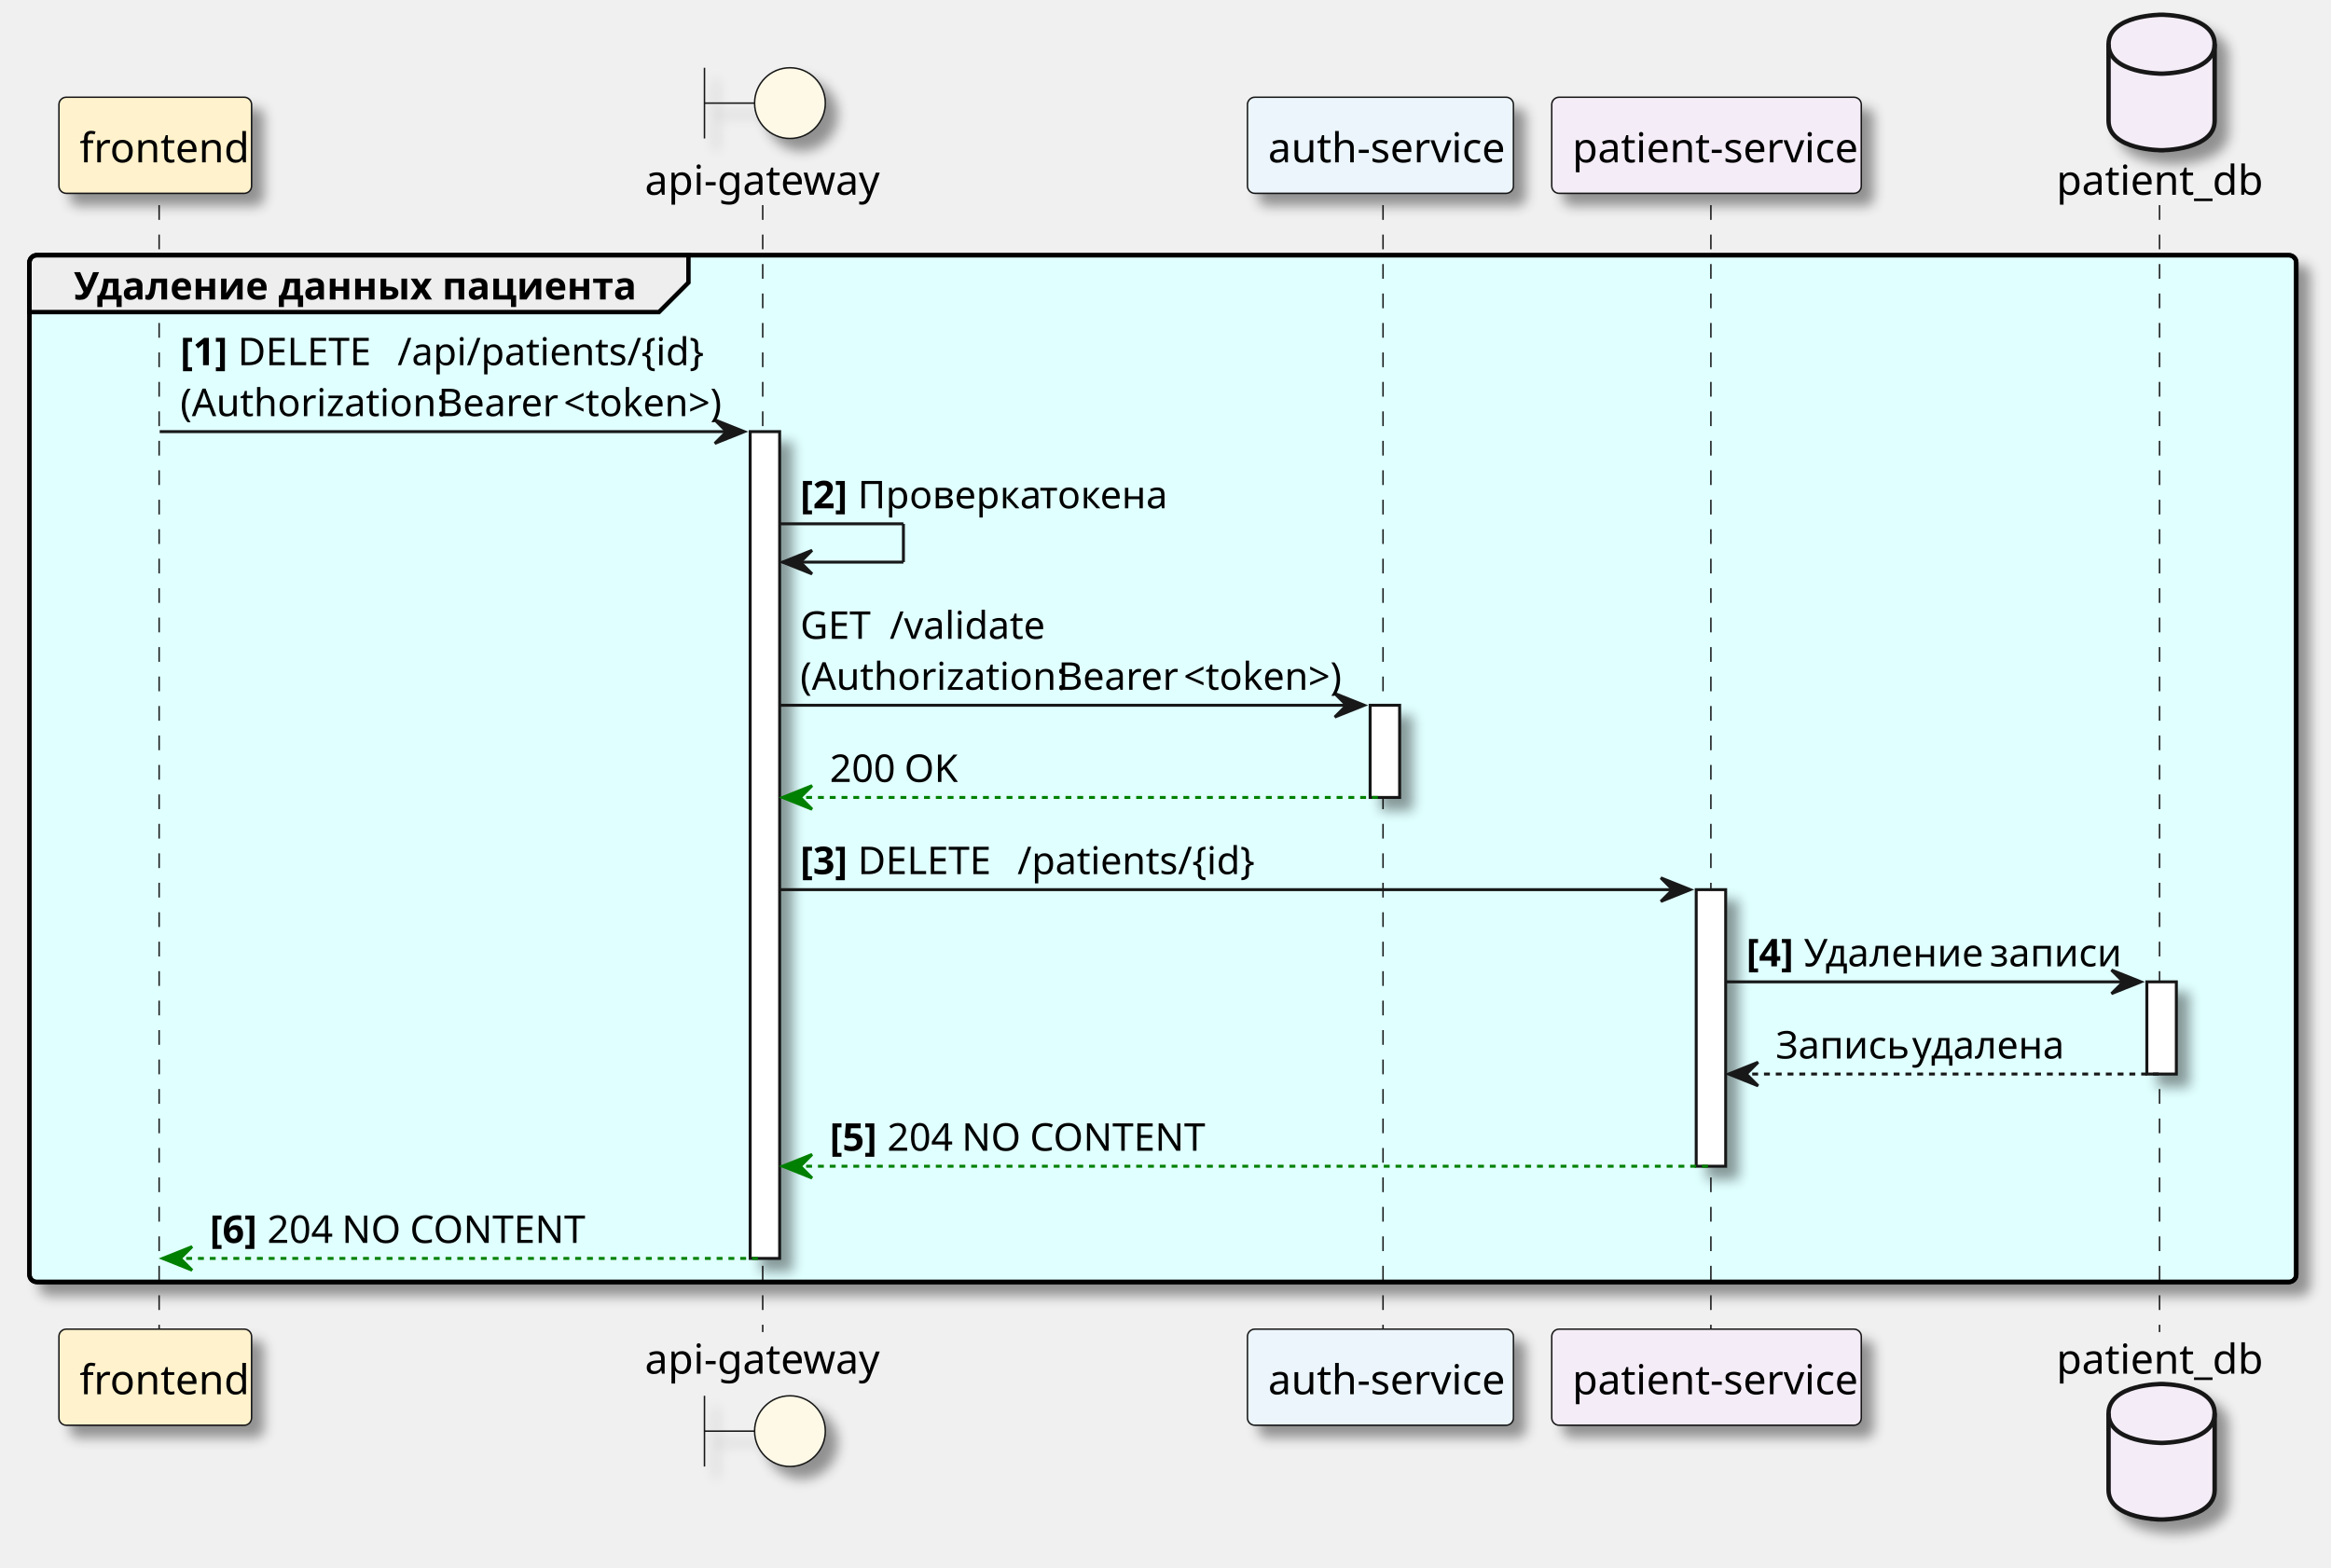
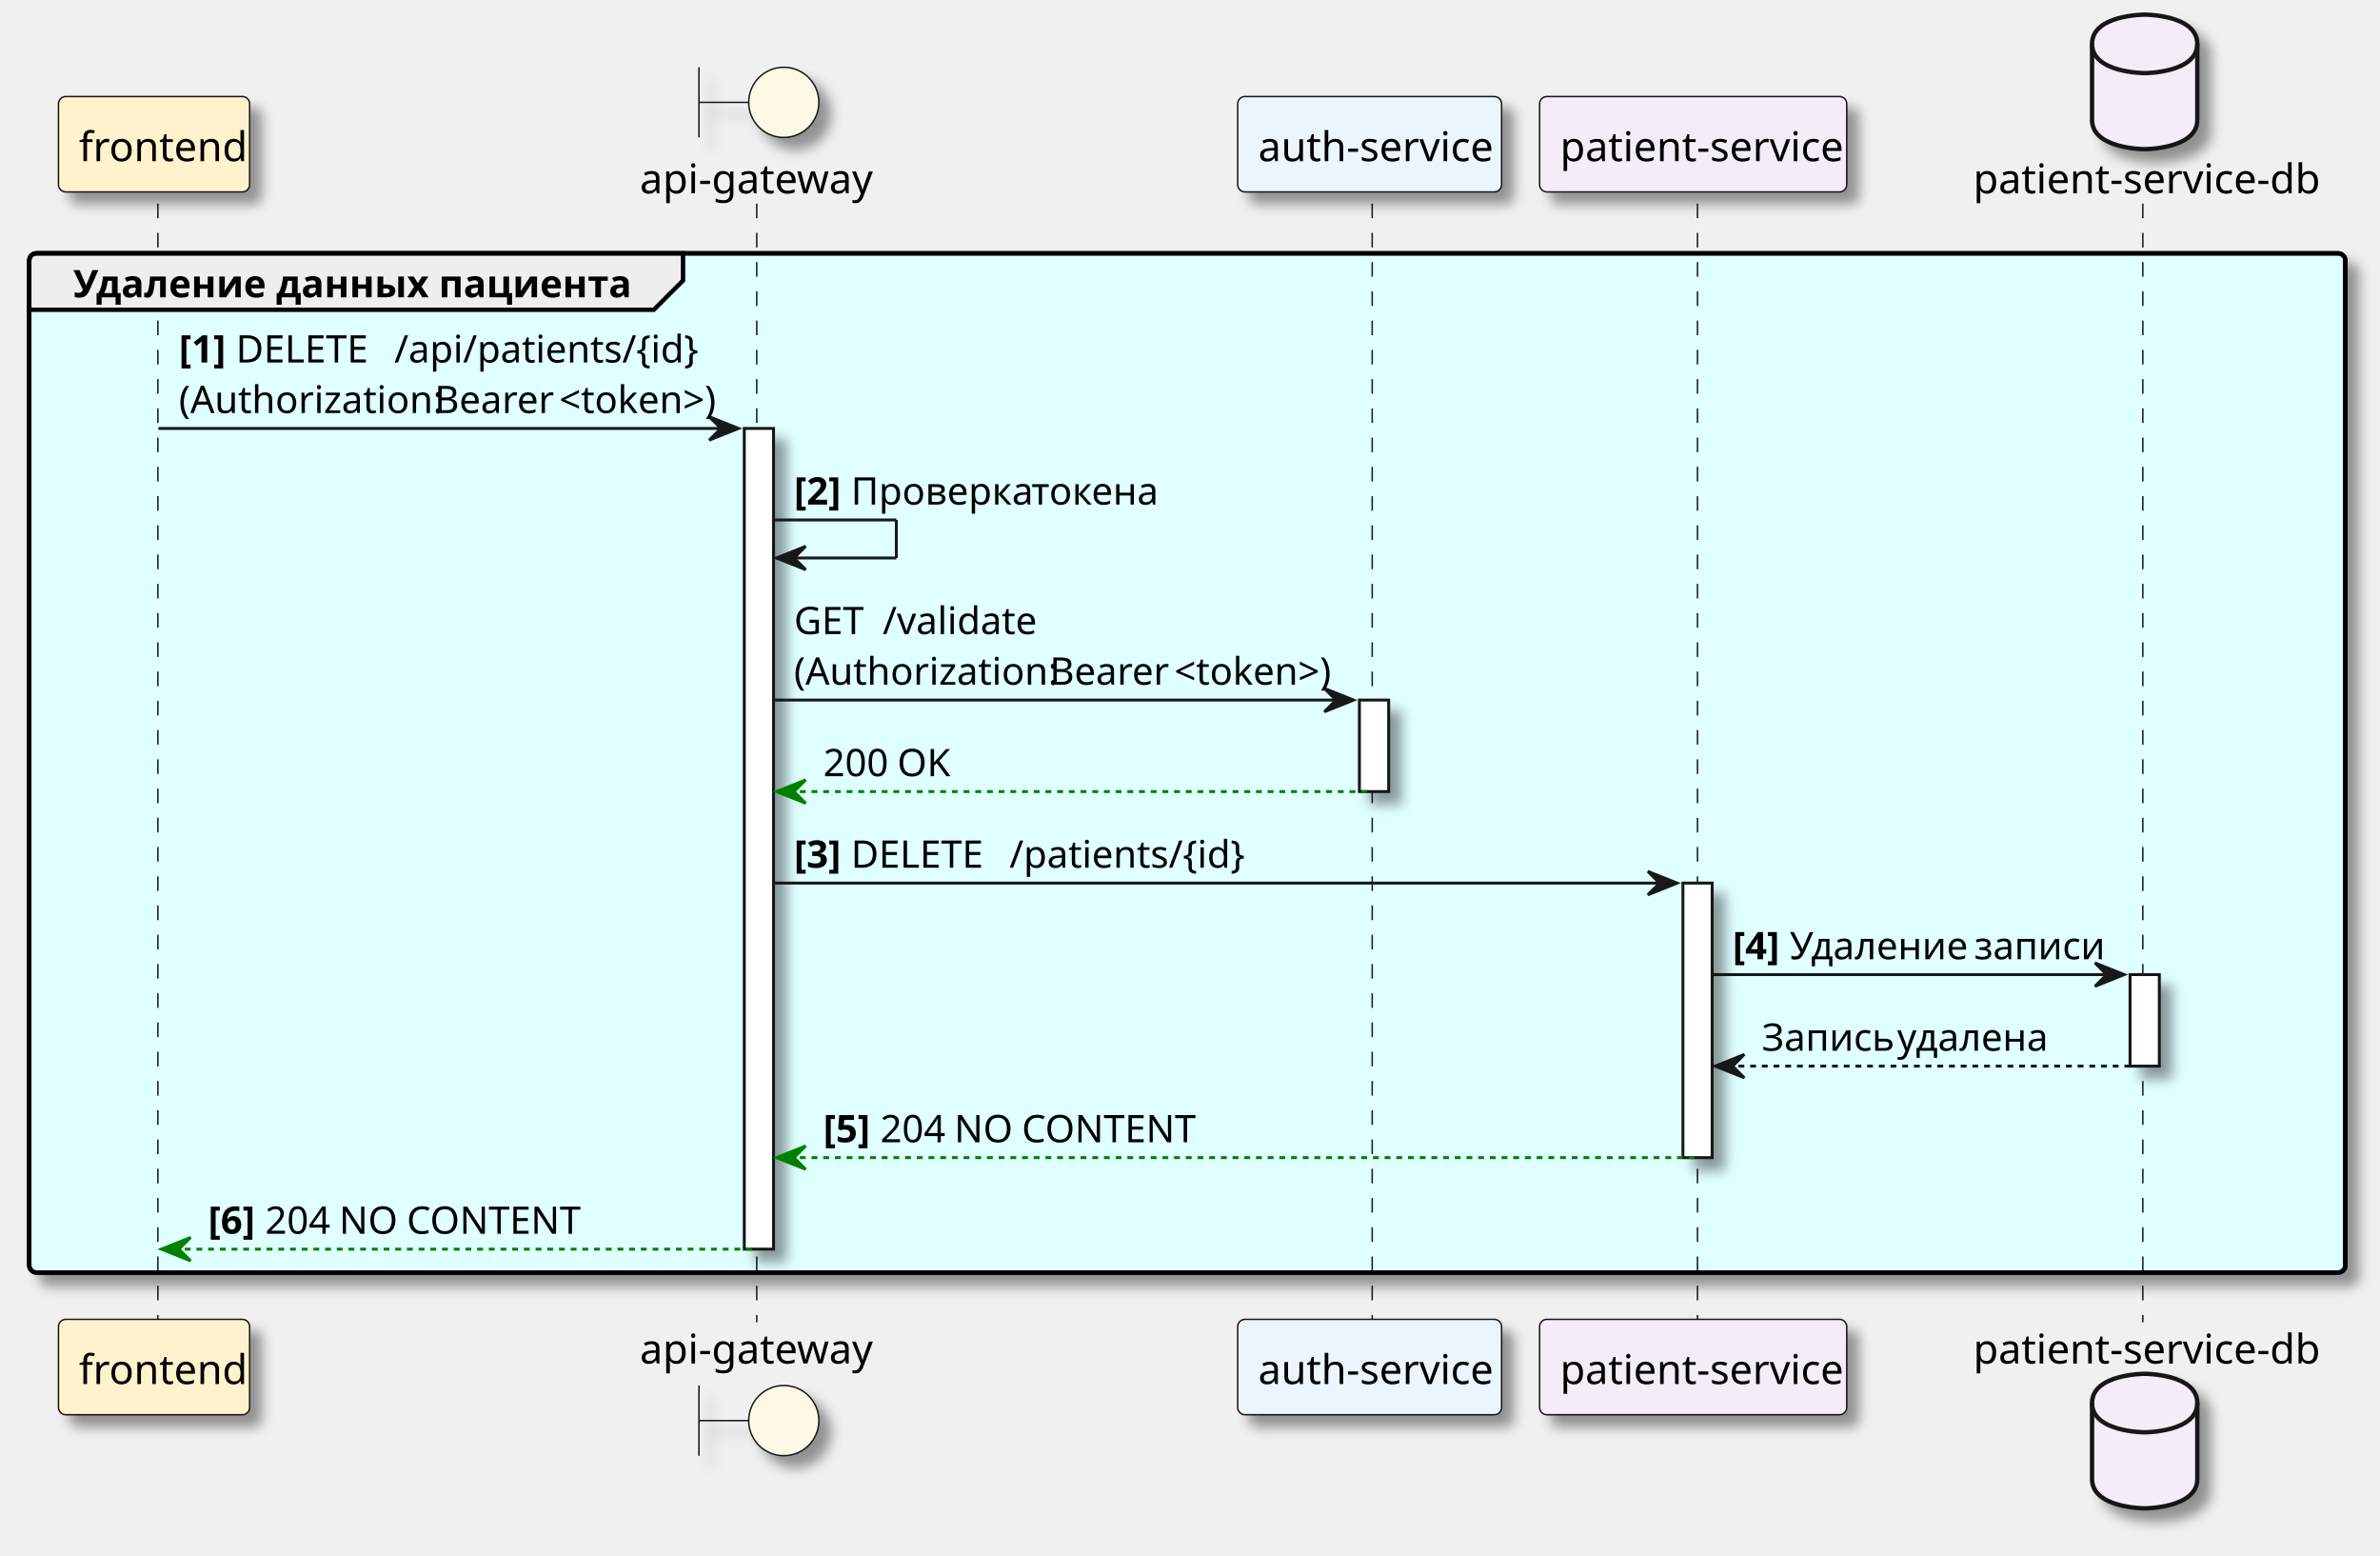
- <svg xmlns="http://www.w3.org/2000/svg" contentStyleType="text/css" height="532px" preserveAspectRatio="none" style="width:791px;height:532px;background:#FFFFFF;" version="1.1" viewBox="0 0 791 532" width="791px" zoomAndPan="magnify">
+ <svg xmlns="http://www.w3.org/2000/svg" contentStyleType="text/css" height="532px" preserveAspectRatio="none" style="width:814px;height:532px;background:#FFFFFF;" version="1.1" viewBox="0 0 814 532" width="814px" zoomAndPan="magnify">
  <defs>
-     <filter height="300%" id="f1t15701j0q76" width="300%" x="-1" y="-1">
+     <filter height="300%" id="f1kixon7bjlsec" width="300%" x="-1" y="-1">
      <feGaussianBlur result="blurOut" stdDeviation="2.0" />
      <feColorMatrix in="blurOut" result="blurOut2" type="matrix" values="0 0 0 0 0 0 0 0 0 0 0 0 0 0 0 0 0 0 .4 0" />
      <feOffset dx="4.0" dy="4.0" in="blurOut2" result="blurOut3" />
      <feBlend in="SourceGraphic" in2="blurOut3" mode="normal" />
    </filter>
  </defs>
  <g>
-     <rect fill="#FFFFFF" filter="url(#f1t15701j0q76)" height="280.619" style="stroke:#181818;stroke-width:1.0;" width="10" x="254.564" y="146.494" />
-     <rect fill="#FFFFFF" filter="url(#f1t15701j0q76)" height="31.291" style="stroke:#181818;stroke-width:1.0;" width="10" x="464.942" y="239.367" />
-     <rect fill="#FFFFFF" filter="url(#f1t15701j0q76)" height="93.873" style="stroke:#181818;stroke-width:1.0;" width="10" x="575.59" y="301.949" />
-     <rect fill="#FFFFFF" filter="url(#f1t15701j0q76)" height="31.291" style="stroke:#181818;stroke-width:1.0;" width="10" x="728.515" y="333.24" />
-     <rect fill="#E0FFFF" filter="url(#f1t15701j0q76)" height="348.492" rx="2.5" ry="2.5" style="stroke:#000000;stroke-width:1.5;" width="769.211" x="10" y="86.621" />
+     <rect fill="#FFFFFF" filter="url(#f1kixon7bjlsec)" height="280.619" style="stroke:#181818;stroke-width:1.0;" width="10" x="254.564" y="146.494" />
+     <rect fill="#FFFFFF" filter="url(#f1kixon7bjlsec)" height="31.291" style="stroke:#181818;stroke-width:1.0;" width="10" x="464.942" y="239.367" />
+     <rect fill="#FFFFFF" filter="url(#f1kixon7bjlsec)" height="93.873" style="stroke:#181818;stroke-width:1.0;" width="10" x="575.59" y="301.949" />
+     <rect fill="#FFFFFF" filter="url(#f1kixon7bjlsec)" height="31.291" style="stroke:#181818;stroke-width:1.0;" width="10" x="728.515" y="333.24" />
+     <rect fill="#E0FFFF" filter="url(#f1kixon7bjlsec)" height="348.492" rx="2.5" ry="2.5" style="stroke:#000000;stroke-width:1.5;" width="792.153" x="10" y="86.621" />
    <line style="stroke:#181818;stroke-width:0.5;stroke-dasharray:5.0,5.0;" x1="54" x2="54" y1="69.621" y2="452.113" />
    <line style="stroke:#181818;stroke-width:0.5;stroke-dasharray:5.0,5.0;" x1="258.819" x2="258.819" y1="69.621" y2="452.113" />
    <line style="stroke:#181818;stroke-width:0.5;stroke-dasharray:5.0,5.0;" x1="469.315" x2="469.315" y1="69.621" y2="452.113" />
    <line style="stroke:#181818;stroke-width:0.5;stroke-dasharray:5.0,5.0;" x1="580.569" x2="580.569" y1="69.621" y2="452.113" />
-     <line style="stroke:#181818;stroke-width:0.5;stroke-dasharray:5.0,5.0;" x1="732.819" x2="732.819" y1="69.621" y2="452.113" />
-     <rect fill="#FFF2CC" filter="url(#f1t15701j0q76)" height="32.621" rx="2.5" ry="2.5" style="stroke:#181818;stroke-width:0.5;" width="65.372" x="20" y="33" />
+     <line style="stroke:#181818;stroke-width:0.5;stroke-dasharray:5.0,5.0;" x1="732.877" x2="732.877" y1="69.621" y2="452.113" />
+     <rect fill="#FFF2CC" filter="url(#f1kixon7bjlsec)" height="32.621" rx="2.5" ry="2.5" style="stroke:#181818;stroke-width:0.5;" width="65.372" x="20" y="33" />
    <text fill="#000000" font-family="sans-serif" font-size="14" lengthAdjust="spacing" textLength="51.372" x="27" y="55.107">frontend</text>
-     <rect fill="#FFF2CC" filter="url(#f1t15701j0q76)" height="32.621" rx="2.5" ry="2.5" style="stroke:#181818;stroke-width:0.5;" width="65.372" x="20" y="451.113" />
+     <rect fill="#FFF2CC" filter="url(#f1kixon7bjlsec)" height="32.621" rx="2.5" ry="2.5" style="stroke:#181818;stroke-width:0.5;" width="65.372" x="20" y="451.113" />
    <text fill="#000000" font-family="sans-serif" font-size="14" lengthAdjust="spacing" textLength="51.372" x="27" y="473.221">frontend</text>
    <text fill="#000000" font-family="sans-serif" font-size="14" lengthAdjust="spacing" textLength="75.489" x="218.819" y="66.107">api-gateway</text>
-     <path d="M239.064,23 L239.064,47 M239.064,35 L256.064,35 " fill="none" filter="url(#f1t15701j0q76)" style="stroke:#181818;stroke-width:0.5;" />
-     <ellipse cx="268.064" cy="35" fill="#FEF9E7" filter="url(#f1t15701j0q76)" rx="12" ry="12" style="stroke:#181818;stroke-width:0.5;" />
+     <path d="M239.064,23 L239.064,47 M239.064,35 L256.064,35 " fill="none" filter="url(#f1kixon7bjlsec)" style="stroke:#181818;stroke-width:0.5;" />
+     <ellipse cx="268.064" cy="35" fill="#FEF9E7" filter="url(#f1kixon7bjlsec)" rx="12" ry="12" style="stroke:#181818;stroke-width:0.5;" />
    <text fill="#000000" font-family="sans-serif" font-size="14" lengthAdjust="spacing" textLength="75.489" x="218.819" y="466.221">api-gateway</text>
-     <path d="M239.064,473.734 L239.064,497.734 M239.064,485.734 L256.064,485.734 " fill="none" filter="url(#f1t15701j0q76)" style="stroke:#181818;stroke-width:0.5;" />
-     <ellipse cx="268.064" cy="485.734" fill="#FEF9E7" filter="url(#f1t15701j0q76)" rx="12" ry="12" style="stroke:#181818;stroke-width:0.5;" />
-     <rect fill="#EBF5FB" filter="url(#f1t15701j0q76)" height="32.621" rx="2.5" ry="2.5" style="stroke:#181818;stroke-width:0.5;" width="90.255" x="423.315" y="33" />
+     <path d="M239.064,473.734 L239.064,497.734 M239.064,485.734 L256.064,485.734 " fill="none" filter="url(#f1kixon7bjlsec)" style="stroke:#181818;stroke-width:0.5;" />
+     <ellipse cx="268.064" cy="485.734" fill="#FEF9E7" filter="url(#f1kixon7bjlsec)" rx="12" ry="12" style="stroke:#181818;stroke-width:0.5;" />
+     <rect fill="#EBF5FB" filter="url(#f1kixon7bjlsec)" height="32.621" rx="2.5" ry="2.5" style="stroke:#181818;stroke-width:0.5;" width="90.255" x="423.315" y="33" />
    <text fill="#000000" font-family="sans-serif" font-size="14" lengthAdjust="spacing" textLength="76.255" x="430.315" y="55.107">auth-service</text>
-     <rect fill="#EBF5FB" filter="url(#f1t15701j0q76)" height="32.621" rx="2.5" ry="2.5" style="stroke:#181818;stroke-width:0.5;" width="90.255" x="423.315" y="451.113" />
+     <rect fill="#EBF5FB" filter="url(#f1kixon7bjlsec)" height="32.621" rx="2.5" ry="2.5" style="stroke:#181818;stroke-width:0.5;" width="90.255" x="423.315" y="451.113" />
    <text fill="#000000" font-family="sans-serif" font-size="14" lengthAdjust="spacing" textLength="76.255" x="430.315" y="473.221">auth-service</text>
-     <rect fill="#F4ECF7" filter="url(#f1t15701j0q76)" height="32.621" rx="2.5" ry="2.5" style="stroke:#181818;stroke-width:0.5;" width="105.041" x="526.569" y="33" />
+     <rect fill="#F4ECF7" filter="url(#f1kixon7bjlsec)" height="32.621" rx="2.5" ry="2.5" style="stroke:#181818;stroke-width:0.5;" width="105.041" x="526.569" y="33" />
    <text fill="#000000" font-family="sans-serif" font-size="14" lengthAdjust="spacing" textLength="91.041" x="533.569" y="55.107">patient-service</text>
-     <rect fill="#F4ECF7" filter="url(#f1t15701j0q76)" height="32.621" rx="2.5" ry="2.5" style="stroke:#181818;stroke-width:0.5;" width="105.041" x="526.569" y="451.113" />
+     <rect fill="#F4ECF7" filter="url(#f1kixon7bjlsec)" height="32.621" rx="2.5" ry="2.5" style="stroke:#181818;stroke-width:0.5;" width="105.041" x="526.569" y="451.113" />
    <text fill="#000000" font-family="sans-serif" font-size="14" lengthAdjust="spacing" textLength="91.041" x="533.569" y="473.221">patient-service</text>
-     <text fill="#000000" font-family="sans-serif" font-size="14" lengthAdjust="spacing" textLength="65.393" x="697.819" y="66.107">patient_db</text>
-     <path d="M715.515,15 C715.515,5 733.515,5 733.515,5 C733.515,5 751.515,5 751.515,15 L751.515,41 C751.515,51 733.515,51 733.515,51 C733.515,51 715.515,51 715.515,41 L715.515,15 " fill="#F4ECF7" filter="url(#f1t15701j0q76)" style="stroke:#181818;stroke-width:1.5;" />
+     <text fill="#000000" font-family="sans-serif" font-size="14" lengthAdjust="spacing" textLength="111.275" x="674.877" y="66.107">patient-service-db</text>
+     <path d="M715.515,15 C715.515,5 733.515,5 733.515,5 C733.515,5 751.515,5 751.515,15 L751.515,41 C751.515,51 733.515,51 733.515,51 C733.515,51 715.515,51 715.515,41 L715.515,15 " fill="#F4ECF7" filter="url(#f1kixon7bjlsec)" style="stroke:#181818;stroke-width:1.5;" />
    <path d="M715.515,15 C715.515,25 733.515,25 733.515,25 C733.515,25 751.515,25 751.515,15 " fill="none" style="stroke:#181818;stroke-width:1.5;" />
-     <text fill="#000000" font-family="sans-serif" font-size="14" lengthAdjust="spacing" textLength="65.393" x="697.819" y="466.221">patient_db</text>
-     <path d="M715.515,479.734 C715.515,469.734 733.515,469.734 733.515,469.734 C733.515,469.734 751.515,469.734 751.515,479.734 L751.515,505.734 C751.515,515.734 733.515,515.734 733.515,515.734 C733.515,515.734 715.515,515.734 715.515,505.734 L715.515,479.734 " fill="#F4ECF7" filter="url(#f1t15701j0q76)" style="stroke:#181818;stroke-width:1.5;" />
+     <text fill="#000000" font-family="sans-serif" font-size="14" lengthAdjust="spacing" textLength="111.275" x="674.877" y="466.221">patient-service-db</text>
+     <path d="M715.515,479.734 C715.515,469.734 733.515,469.734 733.515,469.734 C733.515,469.734 751.515,469.734 751.515,479.734 L751.515,505.734 C751.515,515.734 733.515,515.734 733.515,515.734 C733.515,515.734 715.515,515.734 715.515,505.734 L715.515,479.734 " fill="#F4ECF7" filter="url(#f1kixon7bjlsec)" style="stroke:#181818;stroke-width:1.5;" />
    <path d="M715.515,479.734 C715.515,489.734 733.515,489.734 733.515,489.734 C733.515,489.734 751.515,489.734 751.515,479.734 " fill="none" style="stroke:#181818;stroke-width:1.5;" />
-     <rect fill="#FFFFFF" filter="url(#f1t15701j0q76)" height="280.619" style="stroke:#181818;stroke-width:1.0;" width="10" x="254.564" y="146.494" />
-     <rect fill="#FFFFFF" filter="url(#f1t15701j0q76)" height="31.291" style="stroke:#181818;stroke-width:1.0;" width="10" x="464.942" y="239.367" />
-     <rect fill="#FFFFFF" filter="url(#f1t15701j0q76)" height="93.873" style="stroke:#181818;stroke-width:1.0;" width="10" x="575.59" y="301.949" />
-     <rect fill="#FFFFFF" filter="url(#f1t15701j0q76)" height="31.291" style="stroke:#181818;stroke-width:1.0;" width="10" x="728.515" y="333.24" />
+     <rect fill="#FFFFFF" filter="url(#f1kixon7bjlsec)" height="280.619" style="stroke:#181818;stroke-width:1.0;" width="10" x="254.564" y="146.494" />
+     <rect fill="#FFFFFF" filter="url(#f1kixon7bjlsec)" height="31.291" style="stroke:#181818;stroke-width:1.0;" width="10" x="464.942" y="239.367" />
+     <rect fill="#FFFFFF" filter="url(#f1kixon7bjlsec)" height="93.873" style="stroke:#181818;stroke-width:1.0;" width="10" x="575.59" y="301.949" />
+     <rect fill="#FFFFFF" filter="url(#f1kixon7bjlsec)" height="31.291" style="stroke:#181818;stroke-width:1.0;" width="10" x="728.515" y="333.24" />
    <path d="M12.5,86.621 L233.617,86.621 L233.617,95.912 L223.617,105.912 L10,105.912 L10,89.121 A2.5,2.5 0 0 1 12.5,86.621 " fill="#EEEEEE" style="stroke:#000000;stroke-width:1.5;" />
-     <rect fill="none" height="348.492" rx="2.5" ry="2.5" style="stroke:#000000;stroke-width:1.5;" width="769.211" x="10" y="86.621" />
+     <rect fill="none" height="348.492" rx="2.5" ry="2.5" style="stroke:#000000;stroke-width:1.5;" width="792.153" x="10" y="86.621" />
    <text fill="#000000" font-family="sans-serif" font-size="13" font-weight="bold" lengthAdjust="spacing" textLength="178.617" x="25" y="101.649">Удаление данных пациента</text>
    <polygon fill="#181818" points="242.564,142.494,252.564,146.494,242.564,150.494,246.564,146.494" style="stroke:#181818;stroke-width:1.0;" />
    <line style="stroke:#181818;stroke-width:1.0;" x1="54.186" x2="248.564" y1="146.494" y2="146.494" />
    <text fill="#000000" font-family="sans-serif" font-size="13" font-weight="bold" lengthAdjust="spacing" textLength="15.888" x="61.186" y="123.94">[1]</text>
    <text fill="#000000" font-family="sans-serif" font-size="13" lengthAdjust="spacing" textLength="3.612" x="77.074" y="123.94"> </text>
    <text fill="#000000" font-family="sans-serif" font-size="13" lengthAdjust="spacing" textLength="50.572" x="80.686" y="123.94">DELETE</text>
    <text fill="#000000" font-family="sans-serif" font-size="13" lengthAdjust="spacing" textLength="3.612" x="131.258" y="123.94"> </text>
    <text fill="#000000" font-family="sans-serif" font-size="13" lengthAdjust="spacing" textLength="92.517" x="134.87" y="123.94">/api/patients/{id}</text>
    <text fill="#000000" font-family="sans-serif" font-size="13" lengthAdjust="spacing" textLength="83.821" x="61.186" y="141.231">(Authorization:</text>
    <text fill="#000000" font-family="sans-serif" font-size="13" lengthAdjust="spacing" textLength="3.612" x="145.007" y="141.231"> </text>
    <text fill="#000000" font-family="sans-serif" font-size="13" lengthAdjust="spacing" textLength="39.019" x="148.619" y="141.231">Bearer</text>
    <text fill="#000000" font-family="sans-serif" font-size="13" lengthAdjust="spacing" textLength="3.612" x="187.638" y="141.231"> </text>
    <text fill="#000000" font-family="sans-serif" font-size="13" lengthAdjust="spacing" textLength="51.315" x="191.25" y="141.231">&lt;token&gt;)</text>
    <line style="stroke:#181818;stroke-width:1.0;" x1="264.564" x2="306.564" y1="177.785" y2="177.785" />
    <line style="stroke:#181818;stroke-width:1.0;" x1="306.564" x2="306.564" y1="177.785" y2="190.785" />
    <line style="stroke:#181818;stroke-width:1.0;" x1="265.564" x2="306.564" y1="190.785" y2="190.785" />
    <polygon fill="#181818" points="275.564,186.785,265.564,190.785,275.564,194.785,271.564,190.785" style="stroke:#181818;stroke-width:1.0;" />
    <text fill="#000000" font-family="sans-serif" font-size="13" font-weight="bold" lengthAdjust="spacing" textLength="15.888" x="271.564" y="172.523">[2]</text>
    <text fill="#000000" font-family="sans-serif" font-size="13" lengthAdjust="spacing" textLength="3.612" x="287.452" y="172.523"> </text>
    <text fill="#000000" font-family="sans-serif" font-size="13" lengthAdjust="spacing" textLength="58.087" x="291.064" y="172.523">Проверка</text>
    <text fill="#000000" font-family="sans-serif" font-size="13" lengthAdjust="spacing" textLength="3.612" x="349.151" y="172.523"> </text>
    <text fill="#000000" font-family="sans-serif" font-size="13" lengthAdjust="spacing" textLength="40.511" x="352.763" y="172.523">токена</text>
    <polygon fill="#181818" points="452.942,235.367,462.942,239.367,452.942,243.367,456.942,239.367" style="stroke:#181818;stroke-width:1.0;" />
    <line style="stroke:#181818;stroke-width:1.0;" x1="264.564" x2="458.942" y1="239.367" y2="239.367" />
    <text fill="#000000" font-family="sans-serif" font-size="13" lengthAdjust="spacing" textLength="26.724" x="271.564" y="216.814">GET</text>
    <text fill="#000000" font-family="sans-serif" font-size="13" lengthAdjust="spacing" textLength="3.612" x="298.288" y="216.814"> </text>
    <text fill="#000000" font-family="sans-serif" font-size="13" lengthAdjust="spacing" textLength="48.42" x="301.899" y="216.814">/validate</text>
    <text fill="#000000" font-family="sans-serif" font-size="13" lengthAdjust="spacing" textLength="83.821" x="271.564" y="234.105">(Authorization:</text>
    <text fill="#000000" font-family="sans-serif" font-size="13" lengthAdjust="spacing" textLength="3.612" x="355.385" y="234.105"> </text>
    <text fill="#000000" font-family="sans-serif" font-size="13" lengthAdjust="spacing" textLength="39.019" x="358.997" y="234.105">Bearer</text>
    <text fill="#000000" font-family="sans-serif" font-size="13" lengthAdjust="spacing" textLength="3.612" x="398.016" y="234.105"> </text>
    <text fill="#000000" font-family="sans-serif" font-size="13" lengthAdjust="spacing" textLength="51.315" x="401.627" y="234.105">&lt;token&gt;)</text>
    <polygon fill="#008000" points="275.564,266.658,265.564,270.658,275.564,274.658,271.564,270.658" style="stroke:#008000;stroke-width:1.0;" />
    <line style="stroke:#008000;stroke-width:1.0;stroke-dasharray:2.0,2.0;" x1="269.564" x2="468.942" y1="270.658" y2="270.658" />
    <text fill="#000000" font-family="sans-serif" font-size="13" lengthAdjust="spacing" textLength="21.69" x="281.564" y="265.396">200</text>
    <text fill="#000000" font-family="sans-serif" font-size="13" lengthAdjust="spacing" textLength="3.612" x="303.254" y="265.396"> </text>
    <text fill="#000000" font-family="sans-serif" font-size="13" lengthAdjust="spacing" textLength="18.783" x="306.866" y="265.396">OK</text>
    <polygon fill="#181818" points="563.59,297.949,573.59,301.949,563.59,305.949,567.59,301.949" style="stroke:#181818;stroke-width:1.0;" />
    <line style="stroke:#181818;stroke-width:1.0;" x1="264.564" x2="569.59" y1="301.949" y2="301.949" />
    <text fill="#000000" font-family="sans-serif" font-size="13" font-weight="bold" lengthAdjust="spacing" textLength="15.888" x="271.564" y="296.687">[3]</text>
    <text fill="#000000" font-family="sans-serif" font-size="13" lengthAdjust="spacing" textLength="3.612" x="287.452" y="296.687"> </text>
    <text fill="#000000" font-family="sans-serif" font-size="13" lengthAdjust="spacing" textLength="50.572" x="291.064" y="296.687">DELETE</text>
    <text fill="#000000" font-family="sans-serif" font-size="13" lengthAdjust="spacing" textLength="3.612" x="341.636" y="296.687"> </text>
    <text fill="#000000" font-family="sans-serif" font-size="13" lengthAdjust="spacing" textLength="71.557" x="345.248" y="296.687">/patients/{id}</text>
    <polygon fill="#181818" points="716.515,329.24,726.515,333.24,716.515,337.24,720.515,333.24" style="stroke:#181818;stroke-width:1.0;" />
    <line style="stroke:#181818;stroke-width:1.0;" x1="585.59" x2="722.515" y1="333.24" y2="333.24" />
    <text fill="#000000" font-family="sans-serif" font-size="13" font-weight="bold" lengthAdjust="spacing" textLength="15.888" x="592.59" y="327.978">[4]</text>
    <text fill="#000000" font-family="sans-serif" font-size="13" lengthAdjust="spacing" textLength="3.612" x="608.478" y="327.978"> </text>
    <text fill="#000000" font-family="sans-serif" font-size="13" lengthAdjust="spacing" textLength="59.56" x="612.09" y="327.978">Удаление</text>
    <text fill="#000000" font-family="sans-serif" font-size="13" lengthAdjust="spacing" textLength="3.612" x="671.65" y="327.978"> </text>
    <text fill="#000000" font-family="sans-serif" font-size="13" lengthAdjust="spacing" textLength="41.253" x="675.262" y="327.978">записи</text>
    <polygon fill="#181818" points="596.59,360.531,586.59,364.531,596.59,368.531,592.59,364.531" style="stroke:#181818;stroke-width:1.0;" />
    <line style="stroke:#181818;stroke-width:1.0;stroke-dasharray:2.0,2.0;" x1="590.59" x2="732.515" y1="364.531" y2="364.531" />
    <text fill="#000000" font-family="sans-serif" font-size="13" lengthAdjust="spacing" textLength="42.656" x="602.59" y="359.269">Запись</text>
    <text fill="#000000" font-family="sans-serif" font-size="13" lengthAdjust="spacing" textLength="3.612" x="645.246" y="359.269"> </text>
    <text fill="#000000" font-family="sans-serif" font-size="13" lengthAdjust="spacing" textLength="50.54" x="648.858" y="359.269">удалена</text>
    <polygon fill="#008000" points="275.564,391.822,265.564,395.822,275.564,399.822,271.564,395.822" style="stroke:#008000;stroke-width:1.0;" />
    <line style="stroke:#008000;stroke-width:1.0;stroke-dasharray:2.0,2.0;" x1="269.564" x2="579.59" y1="395.822" y2="395.822" />
    <text fill="#000000" font-family="sans-serif" font-size="13" font-weight="bold" lengthAdjust="spacing" textLength="15.888" x="281.564" y="390.56">[5]</text>
    <text fill="#000000" font-family="sans-serif" font-size="13" lengthAdjust="spacing" textLength="3.612" x="297.452" y="390.56"> </text>
    <text fill="#000000" font-family="sans-serif" font-size="13" lengthAdjust="spacing" textLength="21.69" x="301.064" y="390.56">204</text>
    <text fill="#000000" font-family="sans-serif" font-size="13" lengthAdjust="spacing" textLength="3.612" x="322.754" y="390.56"> </text>
    <text fill="#000000" font-family="sans-serif" font-size="13" lengthAdjust="spacing" textLength="19.5" x="326.366" y="390.56">NO</text>
    <text fill="#000000" font-family="sans-serif" font-size="13" lengthAdjust="spacing" textLength="3.612" x="345.866" y="390.56"> </text>
    <text fill="#000000" font-family="sans-serif" font-size="13" lengthAdjust="spacing" textLength="62.829" x="349.478" y="390.56">CONTENT</text>
    <polygon fill="#008000" points="65.186,423.113,55.186,427.113,65.186,431.113,61.186,427.113" style="stroke:#008000;stroke-width:1.0;" />
    <line style="stroke:#008000;stroke-width:1.0;stroke-dasharray:2.0,2.0;" x1="59.186" x2="258.564" y1="427.113" y2="427.113" />
    <text fill="#000000" font-family="sans-serif" font-size="13" font-weight="bold" lengthAdjust="spacing" textLength="15.888" x="71.186" y="421.851">[6]</text>
    <text fill="#000000" font-family="sans-serif" font-size="13" lengthAdjust="spacing" textLength="3.612" x="87.074" y="421.851"> </text>
    <text fill="#000000" font-family="sans-serif" font-size="13" lengthAdjust="spacing" textLength="21.69" x="90.686" y="421.851">204</text>
    <text fill="#000000" font-family="sans-serif" font-size="13" lengthAdjust="spacing" textLength="3.612" x="112.376" y="421.851"> </text>
    <text fill="#000000" font-family="sans-serif" font-size="13" lengthAdjust="spacing" textLength="19.5" x="115.988" y="421.851">NO</text>
    <text fill="#000000" font-family="sans-serif" font-size="13" lengthAdjust="spacing" textLength="3.612" x="135.488" y="421.851"> </text>
    <text fill="#000000" font-family="sans-serif" font-size="13" lengthAdjust="spacing" textLength="62.829" x="139.1" y="421.851">CONTENT</text>
  </g>
</svg>
